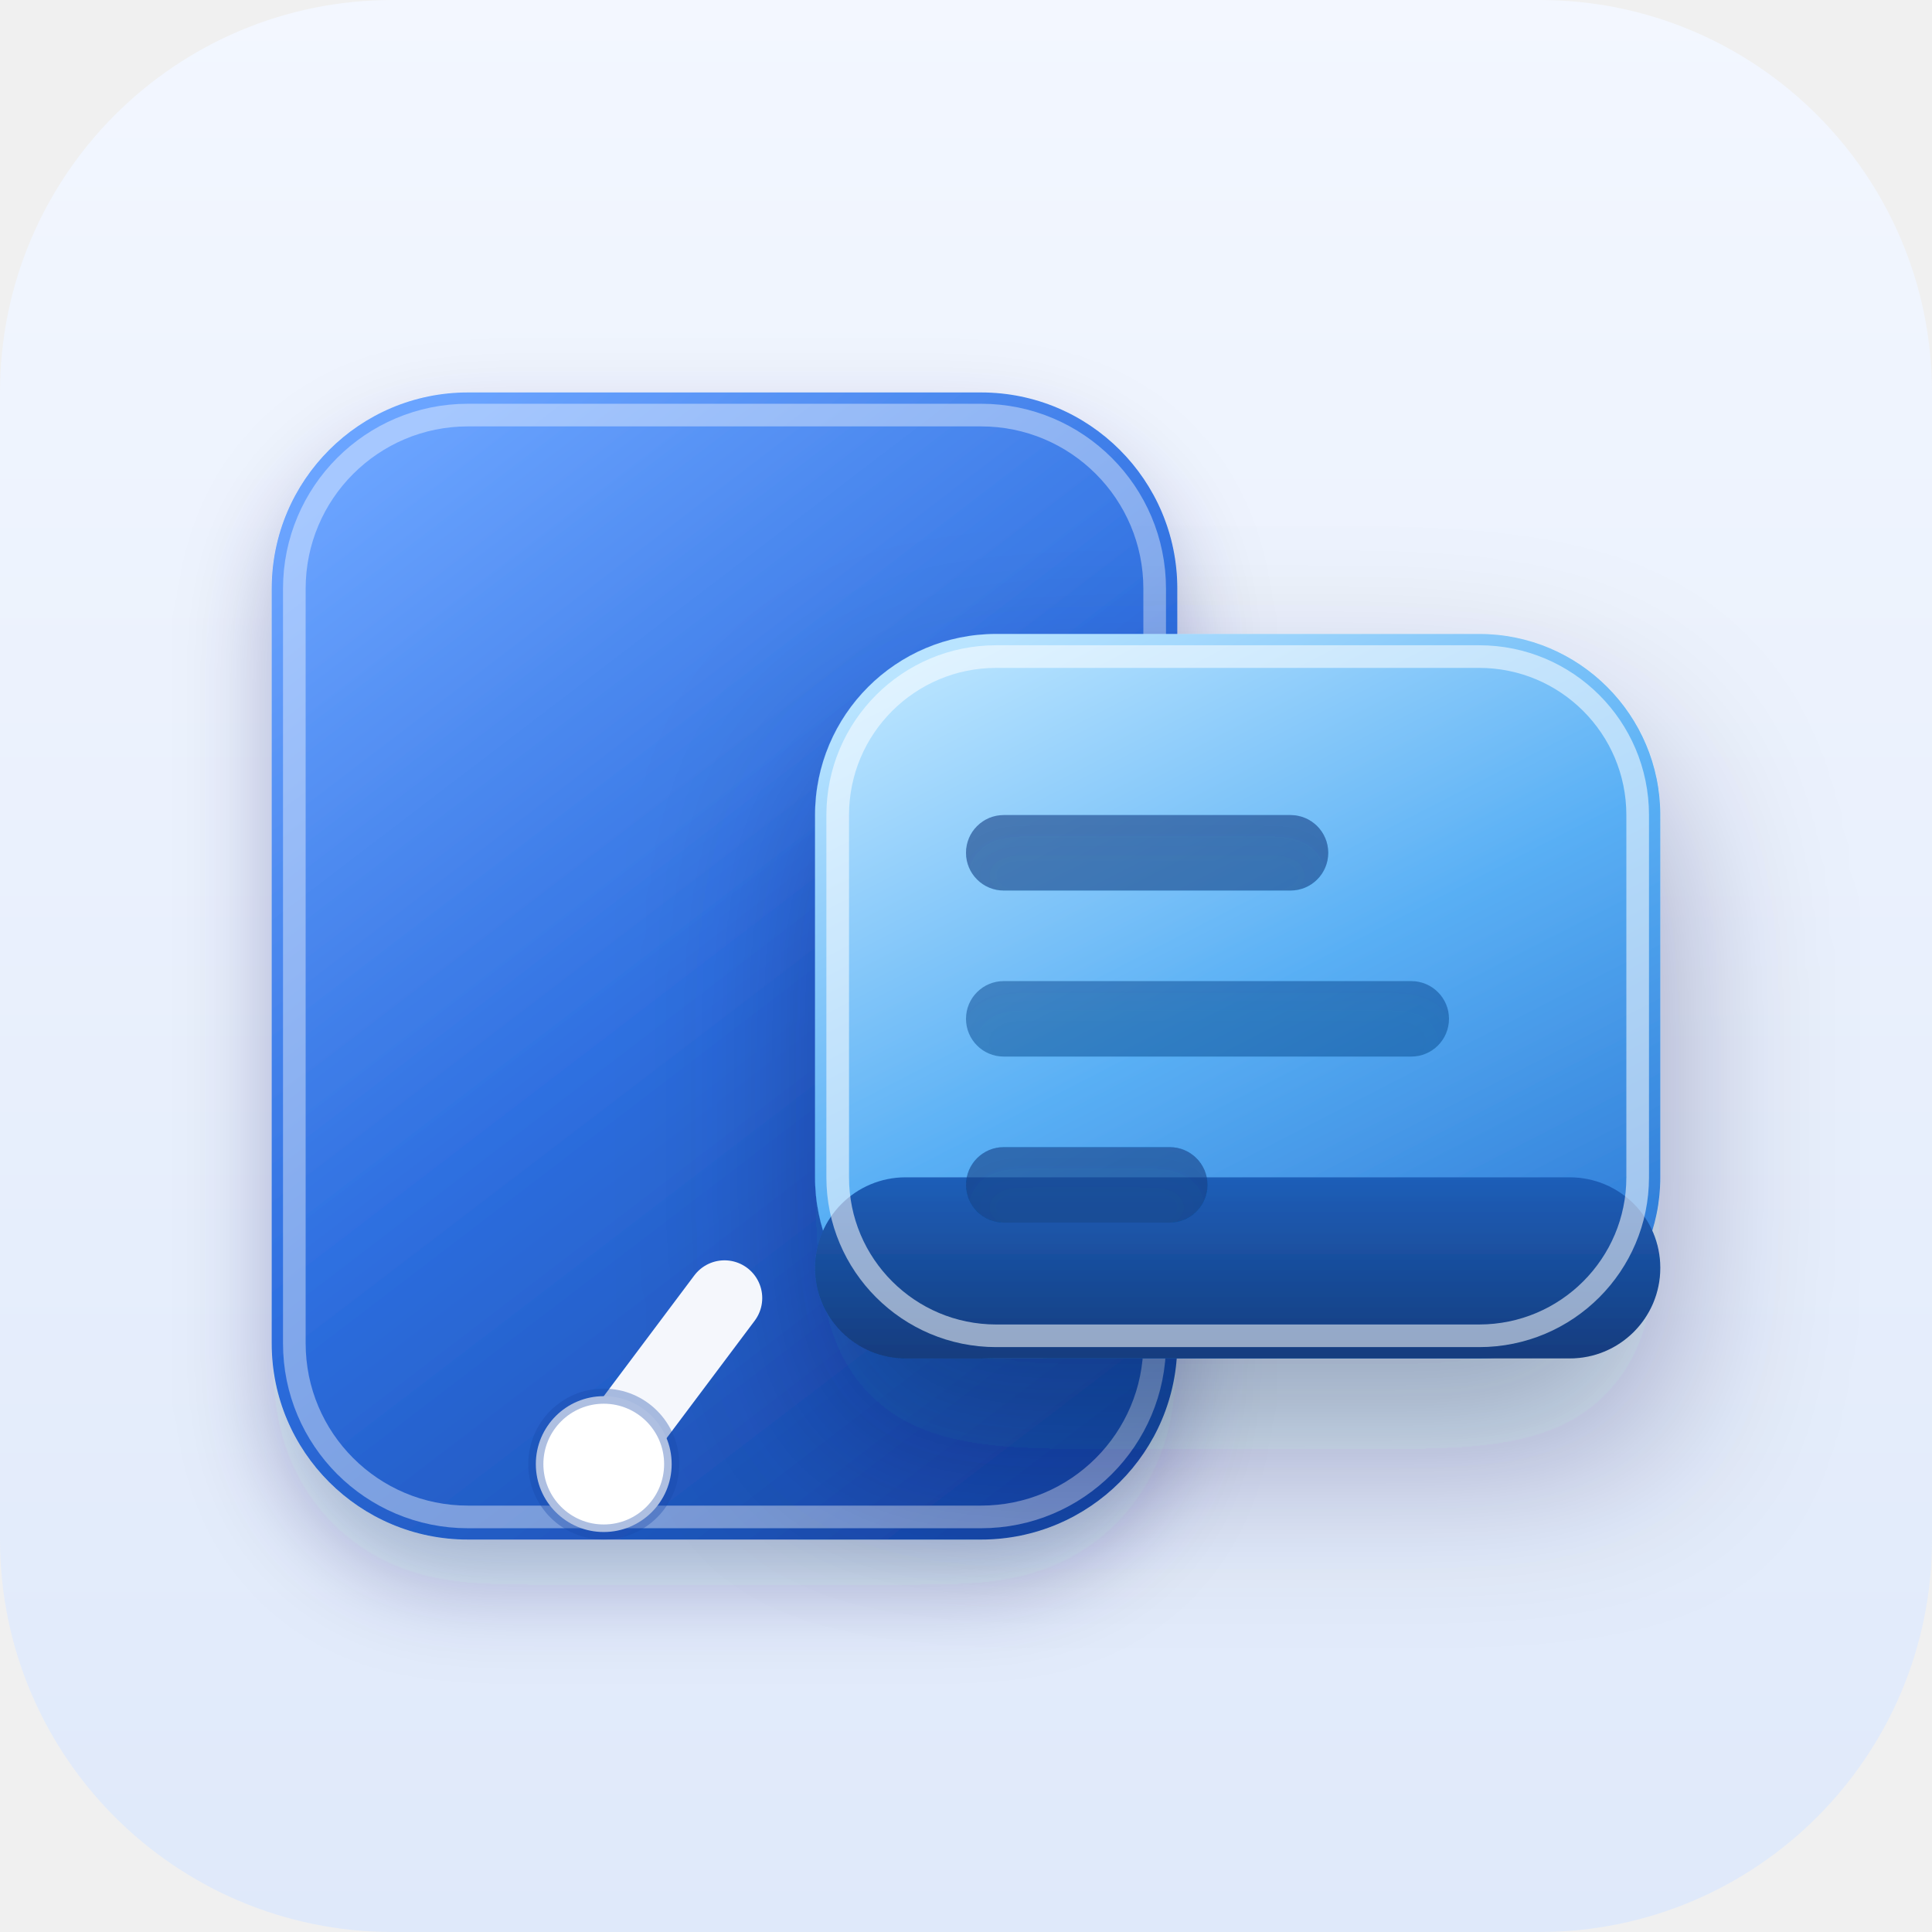
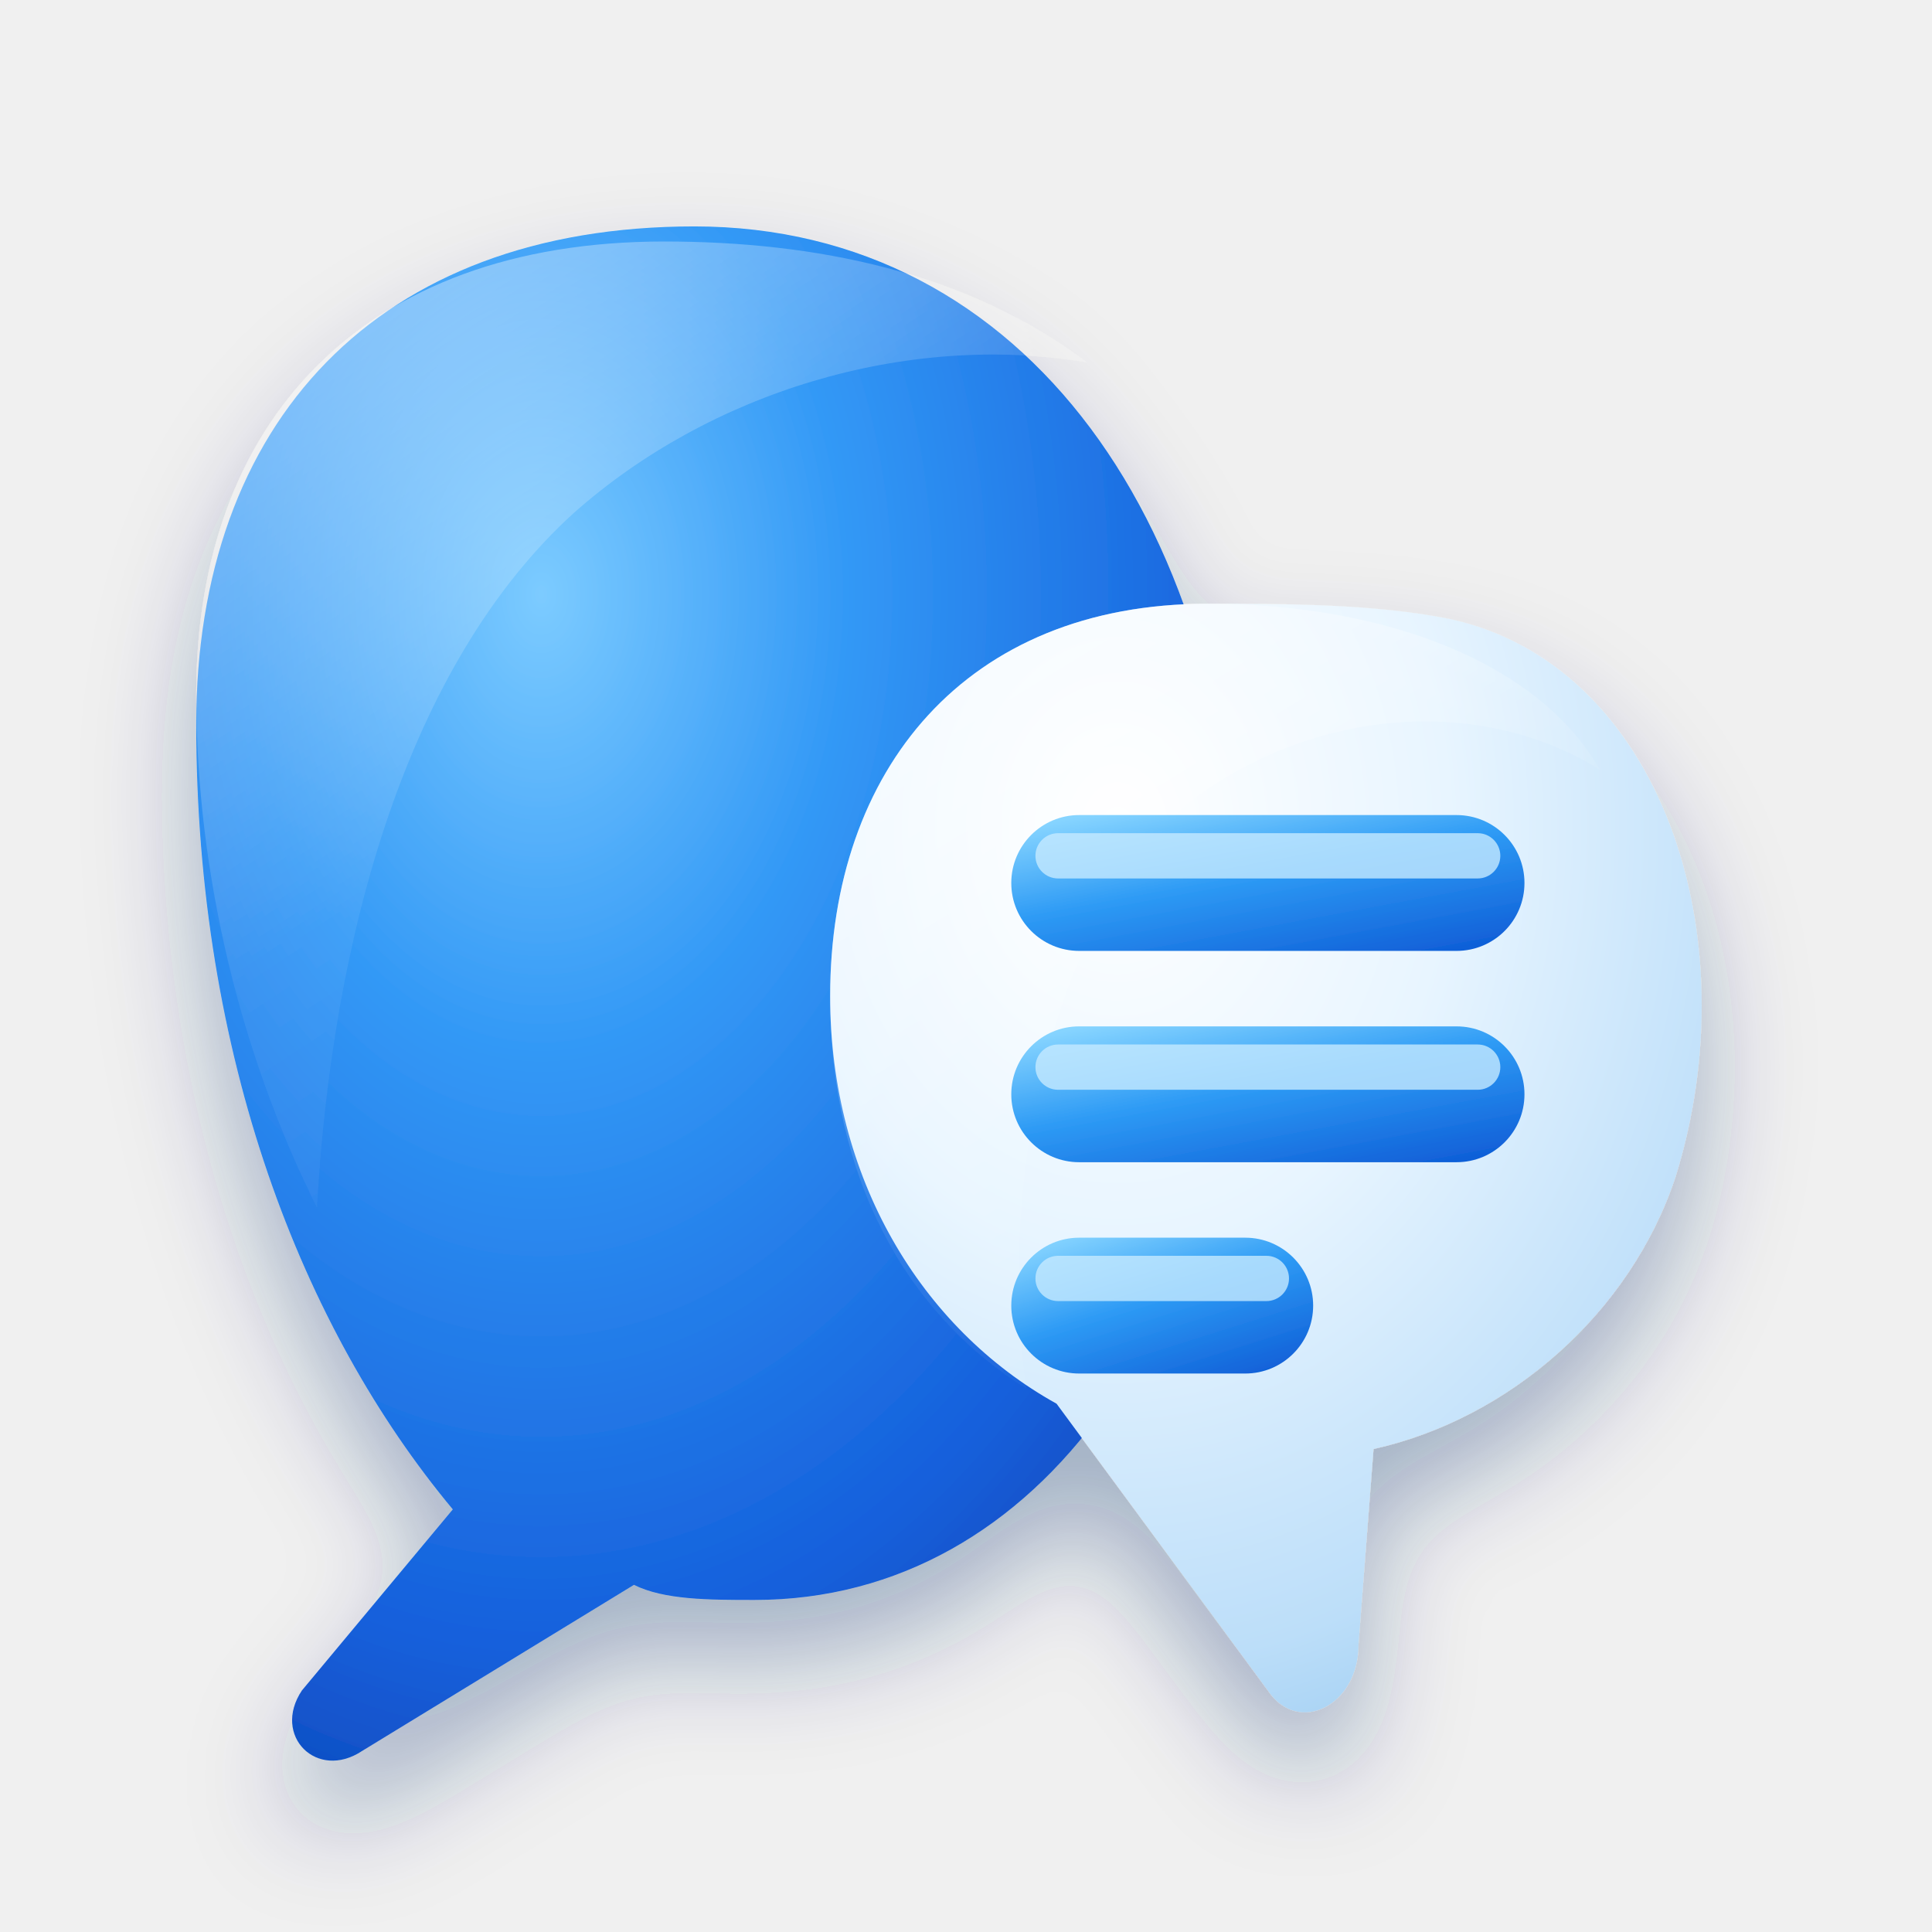
- <svg xmlns="http://www.w3.org/2000/svg" viewBox="0 0 128 128" width="128" height="128">
+ <svg xmlns="http://www.w3.org/2000/svg" viewBox="0 0 128 128" width="128" height="128" role="img" aria-label="Sidecar">
  <defs>
-     <linearGradient id="bg" x1="0" y1="0" x2="0" y2="1">
-       <stop offset="0" stop-color="#F3F7FF" />
-       <stop offset="1" stop-color="#DFE9FA" />
+     <radialGradient id="bB" cx="0.33" cy="0.24" r="0.98">
+       <stop offset="0" stop-color="#7CCBFF" />
+       <stop offset="0.30" stop-color="#3399F6" />
+       <stop offset="0.70" stop-color="#1560DC" />
+       <stop offset="1" stop-color="#09349F" />
+     </radialGradient>
+     <radialGradient id="fB" cx="0.33" cy="0.20" r="0.95">
+       <stop offset="0" stop-color="#FFFFFF" />
+       <stop offset="0.40" stop-color="#E8F5FF" />
+       <stop offset="0.80" stop-color="#BCDEF9" />
+       <stop offset="1" stop-color="#94C7EF" />
+     </radialGradient>
+     <linearGradient id="bar" x1="0.15" y1="0" x2="0.85" y2="1">
+       <stop offset="0" stop-color="#86D4FF" />
+       <stop offset="0.45" stop-color="#2E9BF5" />
+       <stop offset="1" stop-color="#1060D8" />
    </linearGradient>
-     <linearGradient id="main" x1="0.2" y1="0" x2="0.8" y2="1">
-       <stop offset="0" stop-color="#6BA4FF" />
-       <stop offset="0.5" stop-color="#2E6FE0" />
-       <stop offset="1" stop-color="#1748A8" />
+     <linearGradient id="gl" x1="0.2" y1="0" x2="0.8" y2="1">
+       <stop offset="0" stop-color="#FFFFFF" stop-opacity="0.9" />
+       <stop offset="0.5" stop-color="#FFFFFF" stop-opacity="0.15" />
+       <stop offset="1" stop-color="#FFFFFF" stop-opacity="0" />
    </linearGradient>
-     <linearGradient id="side" x1="0.2" y1="0" x2="0.8" y2="1">
-       <stop offset="0" stop-color="#B9E4FF" />
-       <stop offset="0.5" stop-color="#5AB0F5" />
-       <stop offset="1" stop-color="#2C79D6" />
-     </linearGradient>
-     <linearGradient id="sideEdge" x1="0" y1="0" x2="0" y2="1">
-       <stop offset="0" stop-color="#1F5EB8" />
-       <stop offset="1" stop-color="#123C7E" />
-     </linearGradient>
-     <filter id="soft" x="-40%" y="-40%" width="180%" height="180%">
-       <feDropShadow dx="0" dy="3" stdDeviation="3" flood-color="#0B2A63" flood-opacity="0.28" />
-     </filter>
-     <filter id="soft2" x="-40%" y="-40%" width="180%" height="180%">
-       <feDropShadow dx="0" dy="6" stdDeviation="6" flood-color="#08214D" flood-opacity="0.34" />
-     </filter>
-     <filter id="inset">
-       <feOffset dx="0" dy="1.5" />
-       <feGaussianBlur stdDeviation="1.2" />
-       <feComposite operator="out" in2="SourceAlpha" />
-       <feColorMatrix values="0 0 0 0 0  0 0 0 0 0.25  0 0 0 0 0.5  0 0 0 0.35 0" />
-       <feComposite operator="in" in2="SourceAlpha" />
-       <feComposite operator="over" in2="SourceGraphic" />
+     <filter id="lift" x="-35%" y="-35%" width="170%" height="170%">
+       <feDropShadow dx="0" dy="4" stdDeviation="3.5" flood-color="#062B6B" flood-opacity="0.32" />
    </filter>
  </defs>
-   <rect width="128" height="128" rx="26" fill="url(#bg)" />
-   <g filter="url(#soft)">
-     <rect x="18" y="26" width="60" height="76" rx="13" fill="url(#main)" />
-     <rect x="19.5" y="27.5" width="57" height="73" rx="11.5" fill="none" stroke="#FFFFFF" stroke-opacity="0.4" stroke-width="1.5" />
+   <g filter="url(#lift)">
+     <path fill="url(#bB)" d="       M46 15       C25 15 13 28 13 48       C13 70 20 88 30 100       L20 112       C18 115 21 118 24 116       L42 105       C44 106 47 106 50 106       C69 106 82 87 82 62       C82 35 68 15 46 15 Z" />
+     <path fill="url(#gl)" opacity="0.45" d="       M44 16 C24 16 13 28 13 46 C13 58 16 70 21 80       C22 62 27 44 38 34 C47 26 60 22 72 24       C64 18 54 16 44 16 Z" />
+     <path fill="url(#fB)" d="       M80 40       C64 40 55 51 55 66       C55 78 61 88 70 93       L84 112       C86 115 90 113 90 109       L91 96       C100 94 108 87 111 78       C116 62 110 44 96 41       C91 40 85 40 80 40 Z" />
+     <path fill="url(#gl)" opacity="0.5" d="       M80 40 C64 40 55 51 55 66 C55 78 60 87 68 92       C66 78 70 60 79 53 C87 47 98 46 106 51       C102 44 92 40 80 40 Z" />
+     <g>
+       <rect x="67" y="54" width="34" height="9" rx="4.5" fill="url(#bar)" />
+       <rect x="68.6" y="55.2" width="30.8" height="3" rx="1.5" fill="#C6EAFF" opacity="0.8" />
+       <rect x="67" y="68" width="34" height="9" rx="4.5" fill="url(#bar)" />
+       <rect x="68.6" y="69.2" width="30.8" height="3" rx="1.5" fill="#C6EAFF" opacity="0.8" />
+       <rect x="67" y="82" width="20" height="9" rx="4.5" fill="url(#bar)" />
+       <rect x="68.6" y="83.2" width="16.8" height="3" rx="1.5" fill="#C6EAFF" opacity="0.8" />
+     </g>
  </g>
-   <g filter="url(#soft2)">
-     <rect x="54" y="42" width="56" height="48" rx="12" fill="url(#side)" />
-     <rect x="54" y="78" width="56" height="12" rx="6" fill="url(#sideEdge)" />
-     <rect x="55.5" y="43.5" width="53" height="45" rx="10.5" fill="none" stroke="#FFFFFF" stroke-opacity="0.55" stroke-width="1.5" />
-   </g>
-   <g filter="url(#inset)">
-     <rect x="64" y="54" width="24" height="5" rx="2.5" fill="#0B3C86" opacity="0.6" />
-     <rect x="64" y="65" width="32" height="5" rx="2.5" fill="#0B3C86" opacity="0.45" />
-     <rect x="64" y="76" width="16" height="5" rx="2.5" fill="#0B3C86" opacity="0.6" />
-   </g>
-   <path d="M48 86 L42 94" stroke="#FFFFFF" stroke-width="5" stroke-linecap="round" opacity="0.95" />
-   <circle cx="40" cy="97" r="4.5" fill="#FFFFFF" />
-   <circle cx="40" cy="97" r="4.5" fill="none" stroke="#1748A8" stroke-opacity="0.35" />
</svg>
